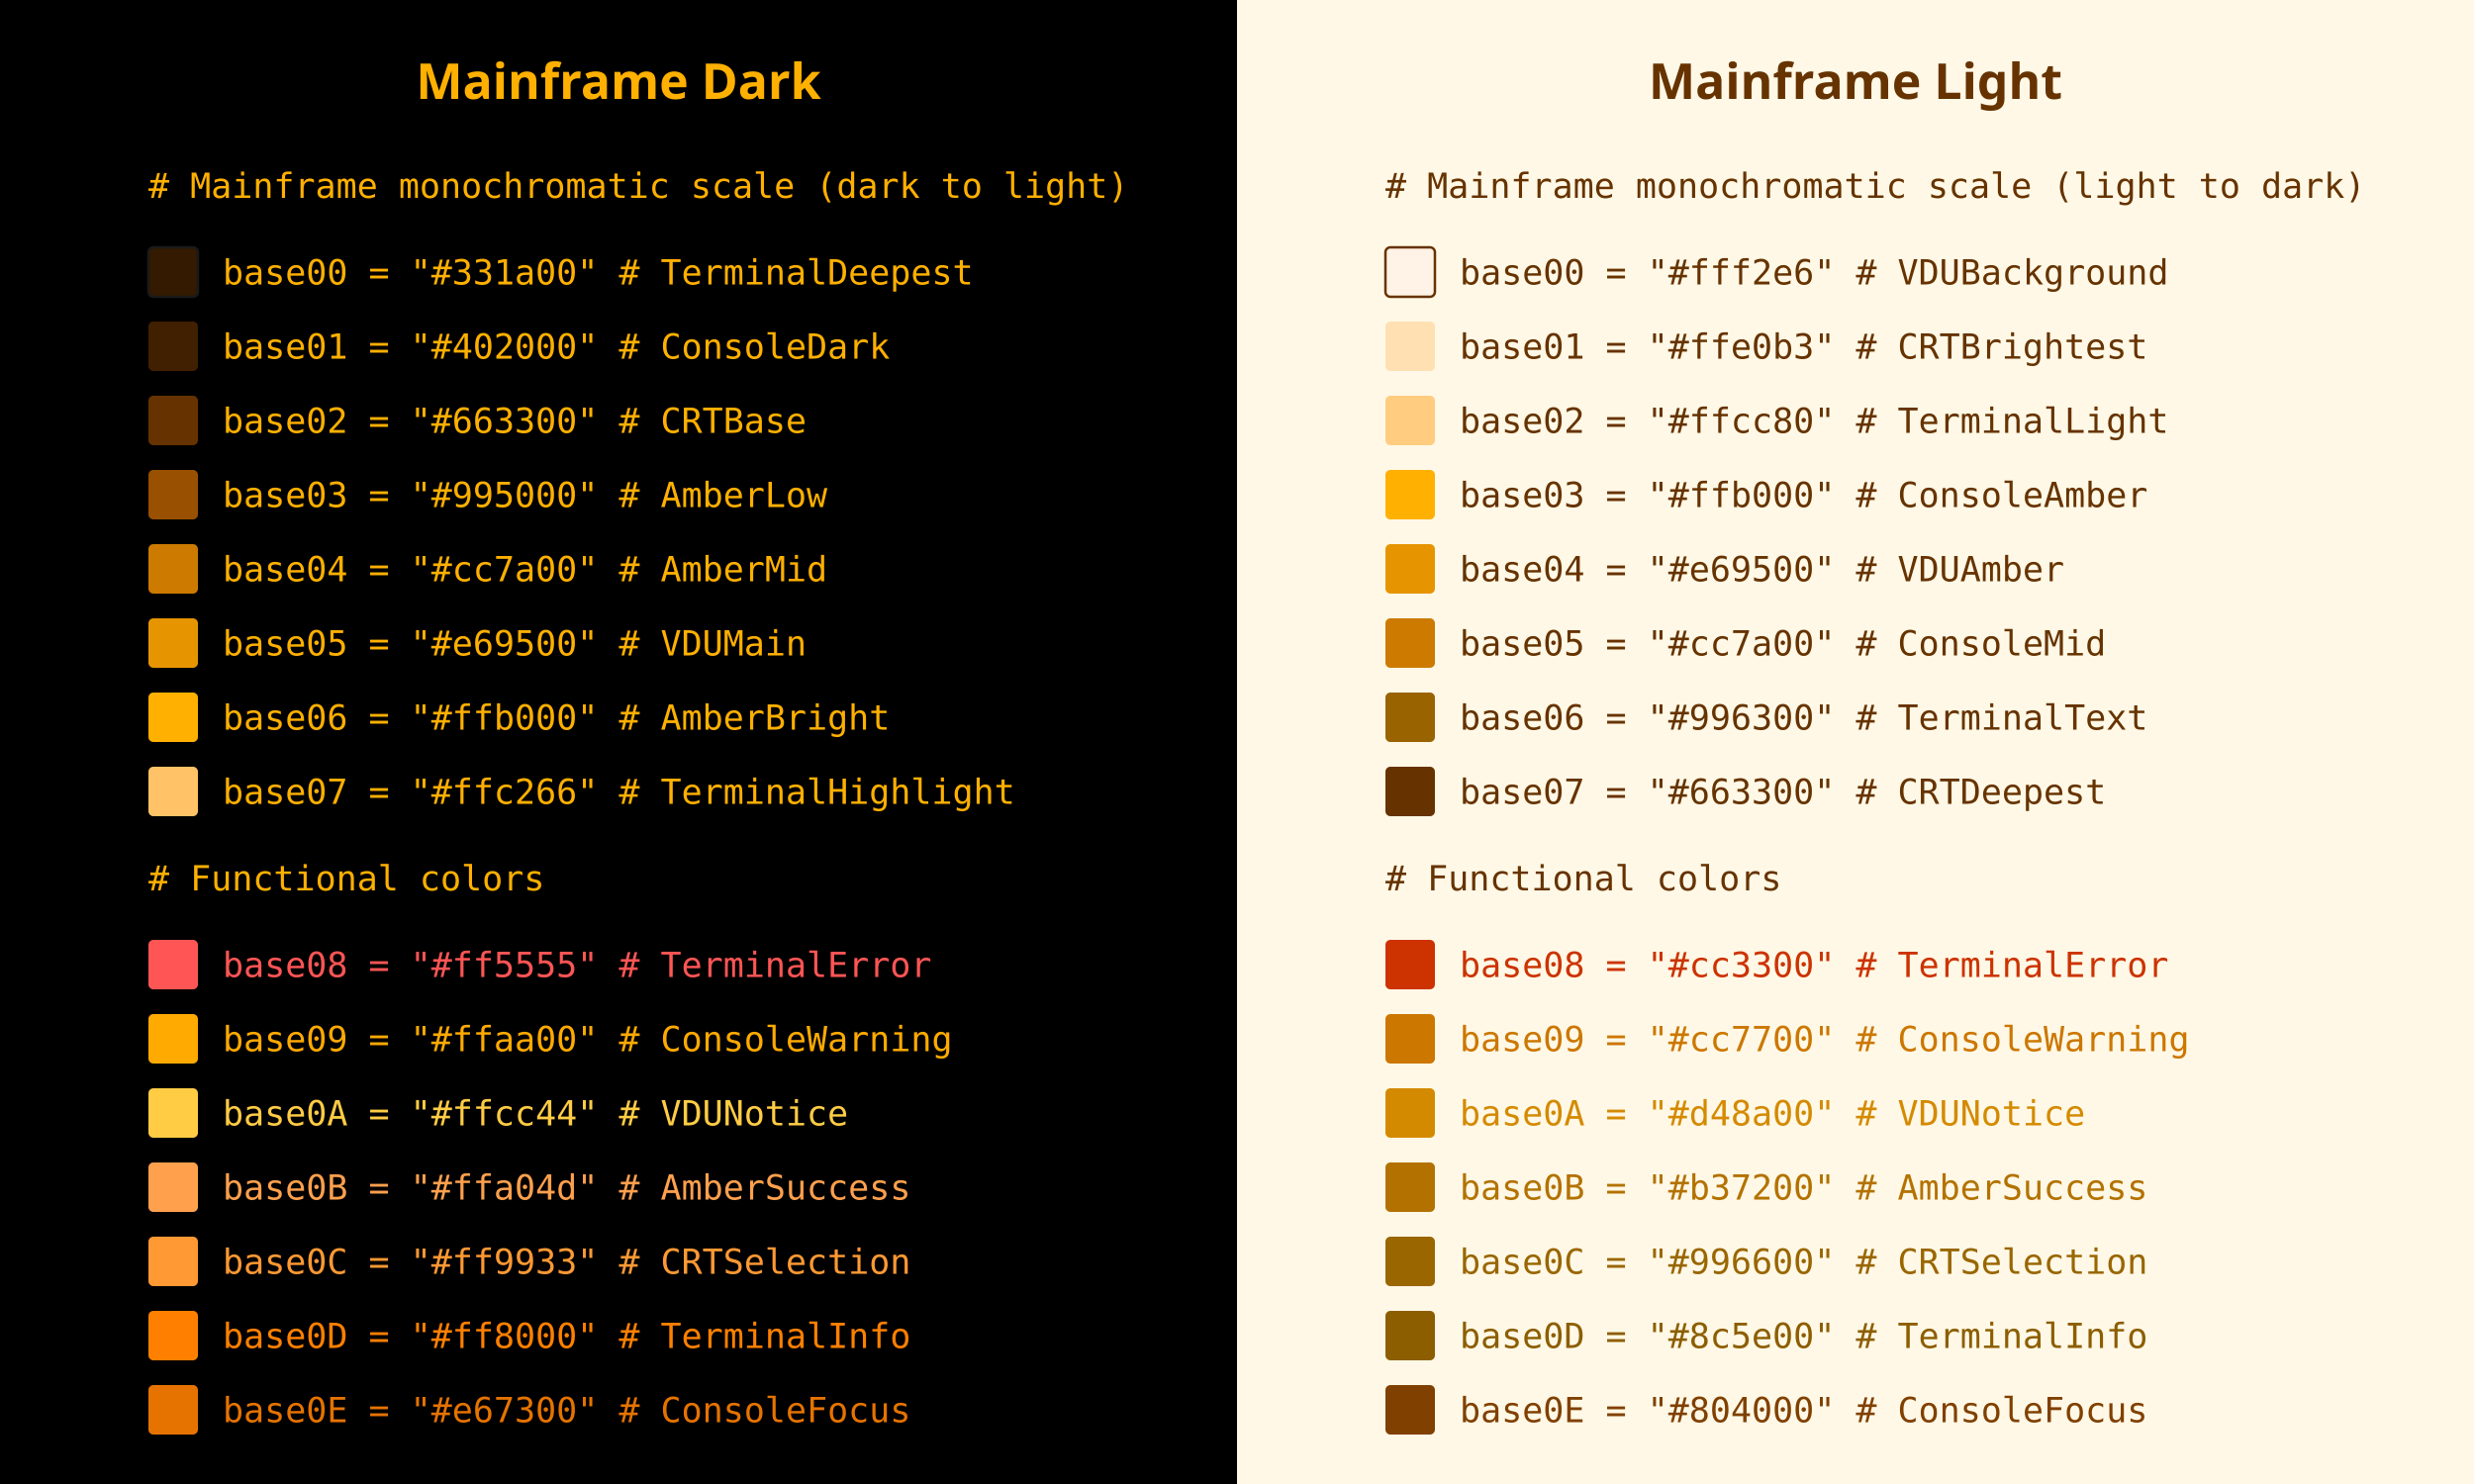
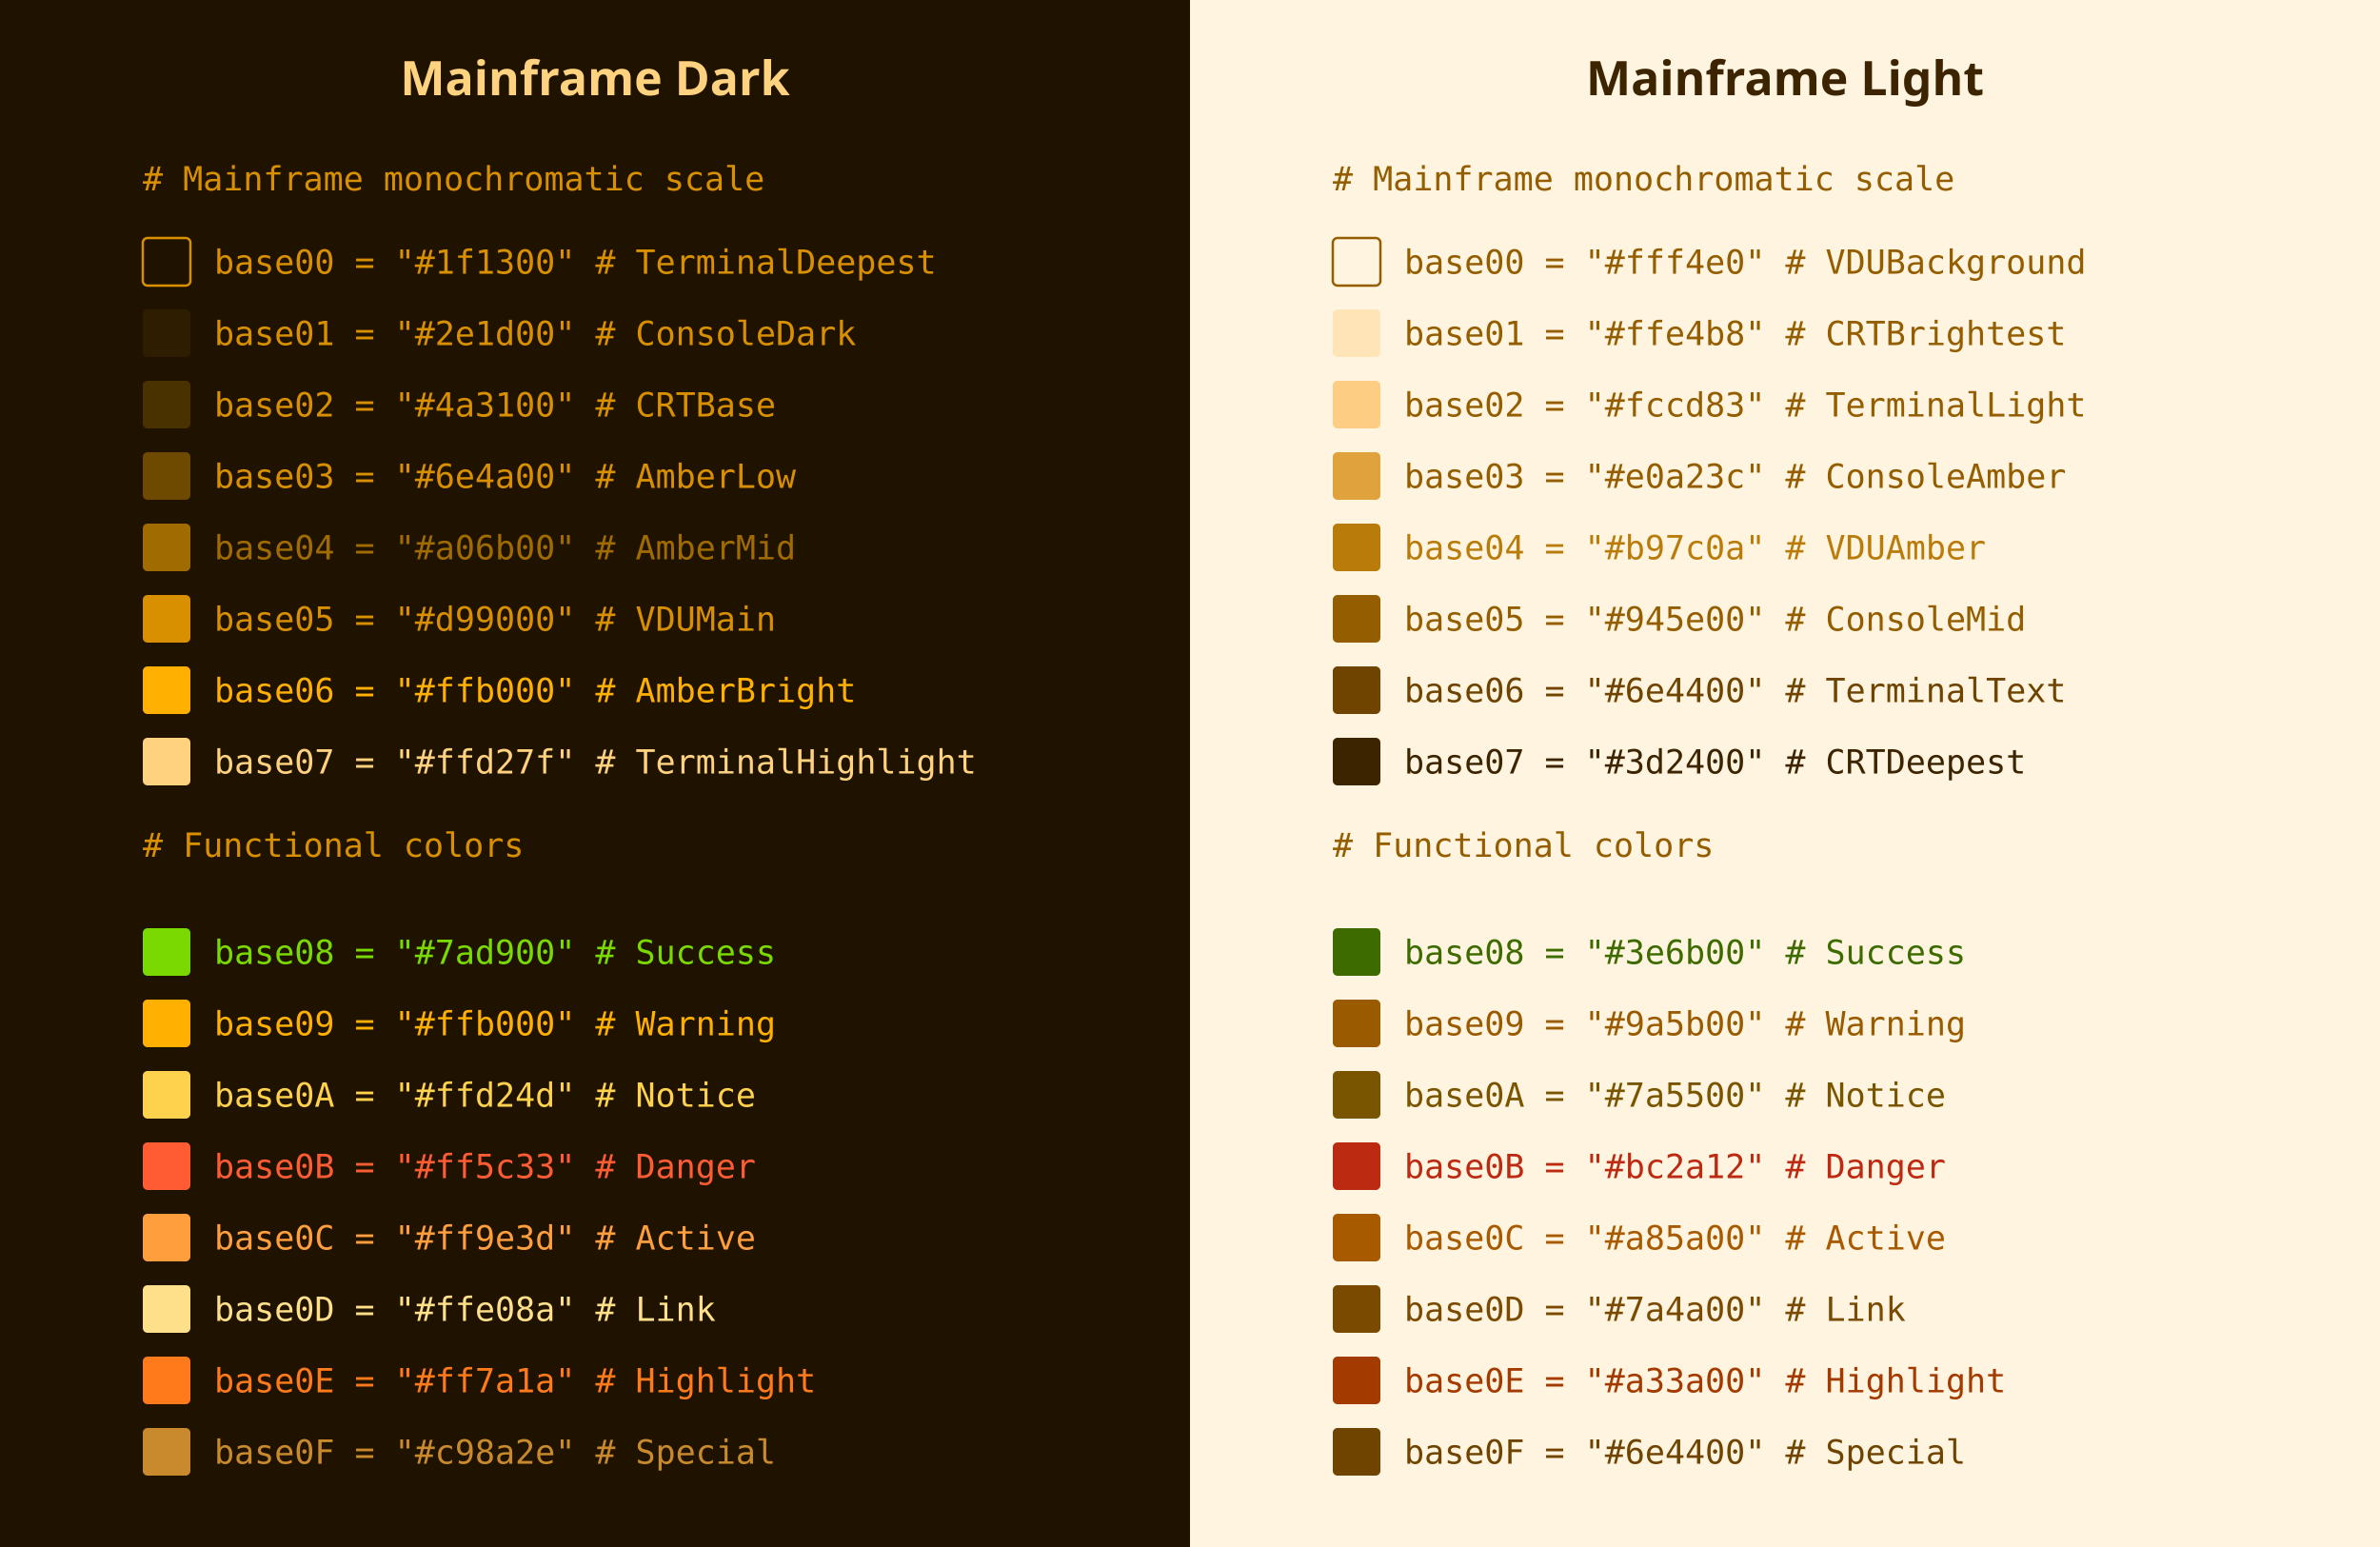
- <svg xmlns="http://www.w3.org/2000/svg" width="1000" height="600" viewBox="0 0 1000 600">
-   <rect x="0" y="0" width="500" height="600" fill="#000000" />
-   <rect x="500" y="0" width="500" height="600" fill="#fff8e6" />
-   <text x="250" y="40" font-family="sans-serif" font-size="20" font-weight="bold" text-anchor="middle" fill="#ffb000">Mainframe Dark</text>
-   <text x="750" y="40" font-family="sans-serif" font-size="20" font-weight="bold" text-anchor="middle" fill="#663300">Mainframe Light</text>
-   <text x="60" y="80" font-family="monospace" font-size="14" fill="#ffb000"># Mainframe monochromatic scale (dark to light)</text>
-   <rect x="60" y="100" width="20" height="20" rx="2" fill="#331a00" stroke="#1a1a1a" stroke-width="1" />
-   <text x="90" y="115" font-family="monospace" font-size="14" fill="#ffb000">base00 = "#331a00" # TerminalDeepest</text>
-   <rect x="60" y="130" width="20" height="20" rx="2" fill="#402000" />
-   <text x="90" y="145" font-family="monospace" font-size="14" fill="#ffb000">base01 = "#402000" # ConsoleDark</text>
-   <rect x="60" y="160" width="20" height="20" rx="2" fill="#663300" />
-   <text x="90" y="175" font-family="monospace" font-size="14" fill="#ffb000">base02 = "#663300" # CRTBase</text>
-   <rect x="60" y="190" width="20" height="20" rx="2" fill="#995000" />
-   <text x="90" y="205" font-family="monospace" font-size="14" fill="#ffb000">base03 = "#995000" # AmberLow</text>
-   <rect x="60" y="220" width="20" height="20" rx="2" fill="#cc7a00" />
-   <text x="90" y="235" font-family="monospace" font-size="14" fill="#ffb000">base04 = "#cc7a00" # AmberMid</text>
-   <rect x="60" y="250" width="20" height="20" rx="2" fill="#e69500" />
-   <text x="90" y="265" font-family="monospace" font-size="14" fill="#ffb000">base05 = "#e69500" # VDUMain</text>
+ <svg xmlns="http://www.w3.org/2000/svg" width="1000" height="650" viewBox="0 0 1000 650">
+   <rect x="0" y="0" width="500" height="650" fill="#1f1300" />
+   <rect x="500" y="0" width="500" height="650" fill="#fff4e0" />
+   <text x="250" y="40" font-family="sans-serif" font-size="20" font-weight="bold" text-anchor="middle" fill="#ffd27f">Mainframe Dark</text>
+   <text x="60" y="80" font-family="monospace" font-size="14" fill="#d99000"># Mainframe monochromatic scale</text>
+   <rect x="60" y="100" width="20" height="20" rx="2" fill="#1f1300" stroke="#d99000" stroke-width="1" />
+   <text x="90" y="115" font-family="monospace" font-size="14" fill="#d99000">base00 = "#1f1300" # TerminalDeepest</text>
+   <rect x="60" y="130" width="20" height="20" rx="2" fill="#2e1d00" />
+   <text x="90" y="145" font-family="monospace" font-size="14" fill="#d99000">base01 = "#2e1d00" # ConsoleDark</text>
+   <rect x="60" y="160" width="20" height="20" rx="2" fill="#4a3100" />
+   <text x="90" y="175" font-family="monospace" font-size="14" fill="#d99000">base02 = "#4a3100" # CRTBase</text>
+   <rect x="60" y="190" width="20" height="20" rx="2" fill="#6e4a00" />
+   <text x="90" y="205" font-family="monospace" font-size="14" fill="#d99000">base03 = "#6e4a00" # AmberLow</text>
+   <rect x="60" y="220" width="20" height="20" rx="2" fill="#a06b00" />
+   <text x="90" y="235" font-family="monospace" font-size="14" fill="#a06b00">base04 = "#a06b00" # AmberMid</text>
+   <rect x="60" y="250" width="20" height="20" rx="2" fill="#d99000" />
+   <text x="90" y="265" font-family="monospace" font-size="14" fill="#d99000">base05 = "#d99000" # VDUMain</text>
  <rect x="60" y="280" width="20" height="20" rx="2" fill="#ffb000" />
  <text x="90" y="295" font-family="monospace" font-size="14" fill="#ffb000">base06 = "#ffb000" # AmberBright</text>
-   <rect x="60" y="310" width="20" height="20" rx="2" fill="#ffc266" />
-   <text x="90" y="325" font-family="monospace" font-size="14" fill="#ffb000">base07 = "#ffc266" # TerminalHighlight</text>
-   <text x="60" y="360" font-family="monospace" font-size="14" fill="#ffb000"># Functional colors </text>
-   <rect x="60" y="380" width="20" height="20" rx="2" fill="#ff5555" />
-   <text x="90" y="395" font-family="monospace" font-size="14" fill="#ff5555">base08 = "#ff5555" # TerminalError</text>
-   <rect x="60" y="410" width="20" height="20" rx="2" fill="#ffaa00" />
-   <text x="90" y="425" font-family="monospace" font-size="14" fill="#ffaa00">base09 = "#ffaa00" # ConsoleWarning</text>
-   <rect x="60" y="440" width="20" height="20" rx="2" fill="#ffcc44" />
-   <text x="90" y="455" font-family="monospace" font-size="14" fill="#ffcc44">base0A = "#ffcc44" # VDUNotice</text>
-   <rect x="60" y="470" width="20" height="20" rx="2" fill="#ffa04d" />
-   <text x="90" y="485" font-family="monospace" font-size="14" fill="#ffa04d">base0B = "#ffa04d" # AmberSuccess</text>
-   <rect x="60" y="500" width="20" height="20" rx="2" fill="#ff9933" />
-   <text x="90" y="515" font-family="monospace" font-size="14" fill="#ff9933">base0C = "#ff9933" # CRTSelection</text>
-   <rect x="60" y="530" width="20" height="20" rx="2" fill="#ff8000" />
-   <text x="90" y="545" font-family="monospace" font-size="14" fill="#ff8000">base0D = "#ff8000" # TerminalInfo</text>
-   <rect x="60" y="560" width="20" height="20" rx="2" fill="#e67300" />
-   <text x="90" y="575" font-family="monospace" font-size="14" fill="#e67300">base0E = "#e67300" # ConsoleFocus</text>
-   <text x="560" y="80" font-family="monospace" font-size="14" fill="#663300"># Mainframe monochromatic scale (light to dark)</text>
-   <rect x="560" y="100" width="20" height="20" rx="2" fill="#fff2e6" stroke="#663300" stroke-width="1" />
-   <text x="590" y="115" font-family="monospace" font-size="14" fill="#663300">base00 = "#fff2e6" # VDUBackground</text>
-   <rect x="560" y="130" width="20" height="20" rx="2" fill="#ffe0b3" />
-   <text x="590" y="145" font-family="monospace" font-size="14" fill="#663300">base01 = "#ffe0b3" # CRTBrightest</text>
-   <rect x="560" y="160" width="20" height="20" rx="2" fill="#ffcc80" />
-   <text x="590" y="175" font-family="monospace" font-size="14" fill="#663300">base02 = "#ffcc80" # TerminalLight</text>
-   <rect x="560" y="190" width="20" height="20" rx="2" fill="#ffb000" />
-   <text x="590" y="205" font-family="monospace" font-size="14" fill="#663300">base03 = "#ffb000" # ConsoleAmber</text>
-   <rect x="560" y="220" width="20" height="20" rx="2" fill="#e69500" />
-   <text x="590" y="235" font-family="monospace" font-size="14" fill="#663300">base04 = "#e69500" # VDUAmber</text>
-   <rect x="560" y="250" width="20" height="20" rx="2" fill="#cc7a00" />
-   <text x="590" y="265" font-family="monospace" font-size="14" fill="#663300">base05 = "#cc7a00" # ConsoleMid</text>
-   <rect x="560" y="280" width="20" height="20" rx="2" fill="#996300" />
-   <text x="590" y="295" font-family="monospace" font-size="14" fill="#663300">base06 = "#996300" # TerminalText</text>
-   <rect x="560" y="310" width="20" height="20" rx="2" fill="#663300" />
-   <text x="590" y="325" font-family="monospace" font-size="14" fill="#663300">base07 = "#663300" # CRTDeepest</text>
-   <text x="560" y="360" font-family="monospace" font-size="14" fill="#663300"># Functional colors</text>
-   <rect x="560" y="380" width="20" height="20" rx="2" fill="#cc3300" />
-   <text x="590" y="395" font-family="monospace" font-size="14" fill="#cc3300">base08 = "#cc3300" # TerminalError</text>
-   <rect x="560" y="410" width="20" height="20" rx="2" fill="#cc7700" />
-   <text x="590" y="425" font-family="monospace" font-size="14" fill="#cc7700">base09 = "#cc7700" # ConsoleWarning</text>
-   <rect x="560" y="440" width="20" height="20" rx="2" fill="#d48a00" />
-   <text x="590" y="455" font-family="monospace" font-size="14" fill="#d48a00">base0A = "#d48a00" # VDUNotice</text>
-   <rect x="560" y="470" width="20" height="20" rx="2" fill="#b37200" />
-   <text x="590" y="485" font-family="monospace" font-size="14" fill="#b37200">base0B = "#b37200" # AmberSuccess</text>
-   <rect x="560" y="500" width="20" height="20" rx="2" fill="#996600" />
-   <text x="590" y="515" font-family="monospace" font-size="14" fill="#996600">base0C = "#996600" # CRTSelection</text>
-   <rect x="560" y="530" width="20" height="20" rx="2" fill="#8c5e00" />
-   <text x="590" y="545" font-family="monospace" font-size="14" fill="#8c5e00">base0D = "#8c5e00" # TerminalInfo</text>
-   <rect x="560" y="560" width="20" height="20" rx="2" fill="#804000" />
-   <text x="590" y="575" font-family="monospace" font-size="14" fill="#804000">base0E = "#804000" # ConsoleFocus</text>
+   <rect x="60" y="310" width="20" height="20" rx="2" fill="#ffd27f" />
+   <text x="90" y="325" font-family="monospace" font-size="14" fill="#ffd27f">base07 = "#ffd27f" # TerminalHighlight</text>
+   <text x="60" y="360" font-family="monospace" font-size="14" fill="#d99000"># Functional colors</text>
+   <rect x="60" y="390" width="20" height="20" rx="2" fill="#7ad900" />
+   <text x="90" y="405" font-family="monospace" font-size="14" fill="#7ad900">base08 = "#7ad900" # Success</text>
+   <rect x="60" y="420" width="20" height="20" rx="2" fill="#ffb000" />
+   <text x="90" y="435" font-family="monospace" font-size="14" fill="#ffb000">base09 = "#ffb000" # Warning</text>
+   <rect x="60" y="450" width="20" height="20" rx="2" fill="#ffd24d" />
+   <text x="90" y="465" font-family="monospace" font-size="14" fill="#ffd24d">base0A = "#ffd24d" # Notice</text>
+   <rect x="60" y="480" width="20" height="20" rx="2" fill="#ff5c33" />
+   <text x="90" y="495" font-family="monospace" font-size="14" fill="#ff5c33">base0B = "#ff5c33" # Danger</text>
+   <rect x="60" y="510" width="20" height="20" rx="2" fill="#ff9e3d" />
+   <text x="90" y="525" font-family="monospace" font-size="14" fill="#ff9e3d">base0C = "#ff9e3d" # Active</text>
+   <rect x="60" y="540" width="20" height="20" rx="2" fill="#ffe08a" />
+   <text x="90" y="555" font-family="monospace" font-size="14" fill="#ffe08a">base0D = "#ffe08a" # Link</text>
+   <rect x="60" y="570" width="20" height="20" rx="2" fill="#ff7a1a" />
+   <text x="90" y="585" font-family="monospace" font-size="14" fill="#ff7a1a">base0E = "#ff7a1a" # Highlight</text>
+   <rect x="60" y="600" width="20" height="20" rx="2" fill="#c98a2e" />
+   <text x="90" y="615" font-family="monospace" font-size="14" fill="#c98a2e">base0F = "#c98a2e" # Special</text>
+   <text x="750" y="40" font-family="sans-serif" font-size="20" font-weight="bold" text-anchor="middle" fill="#3d2400">Mainframe Light</text>
+   <text x="560" y="80" font-family="monospace" font-size="14" fill="#945e00"># Mainframe monochromatic scale</text>
+   <rect x="560" y="100" width="20" height="20" rx="2" fill="#fff4e0" stroke="#945e00" stroke-width="1" />
+   <text x="590" y="115" font-family="monospace" font-size="14" fill="#945e00">base00 = "#fff4e0" # VDUBackground</text>
+   <rect x="560" y="130" width="20" height="20" rx="2" fill="#ffe4b8" />
+   <text x="590" y="145" font-family="monospace" font-size="14" fill="#945e00">base01 = "#ffe4b8" # CRTBrightest</text>
+   <rect x="560" y="160" width="20" height="20" rx="2" fill="#fccd83" />
+   <text x="590" y="175" font-family="monospace" font-size="14" fill="#945e00">base02 = "#fccd83" # TerminalLight</text>
+   <rect x="560" y="190" width="20" height="20" rx="2" fill="#e0a23c" />
+   <text x="590" y="205" font-family="monospace" font-size="14" fill="#945e00">base03 = "#e0a23c" # ConsoleAmber</text>
+   <rect x="560" y="220" width="20" height="20" rx="2" fill="#b97c0a" />
+   <text x="590" y="235" font-family="monospace" font-size="14" fill="#b97c0a">base04 = "#b97c0a" # VDUAmber</text>
+   <rect x="560" y="250" width="20" height="20" rx="2" fill="#945e00" />
+   <text x="590" y="265" font-family="monospace" font-size="14" fill="#945e00">base05 = "#945e00" # ConsoleMid</text>
+   <rect x="560" y="280" width="20" height="20" rx="2" fill="#6e4400" />
+   <text x="590" y="295" font-family="monospace" font-size="14" fill="#6e4400">base06 = "#6e4400" # TerminalText</text>
+   <rect x="560" y="310" width="20" height="20" rx="2" fill="#3d2400" />
+   <text x="590" y="325" font-family="monospace" font-size="14" fill="#3d2400">base07 = "#3d2400" # CRTDeepest</text>
+   <text x="560" y="360" font-family="monospace" font-size="14" fill="#945e00"># Functional colors</text>
+   <rect x="560" y="390" width="20" height="20" rx="2" fill="#3e6b00" />
+   <text x="590" y="405" font-family="monospace" font-size="14" fill="#3e6b00">base08 = "#3e6b00" # Success</text>
+   <rect x="560" y="420" width="20" height="20" rx="2" fill="#9a5b00" />
+   <text x="590" y="435" font-family="monospace" font-size="14" fill="#9a5b00">base09 = "#9a5b00" # Warning</text>
+   <rect x="560" y="450" width="20" height="20" rx="2" fill="#7a5500" />
+   <text x="590" y="465" font-family="monospace" font-size="14" fill="#7a5500">base0A = "#7a5500" # Notice</text>
+   <rect x="560" y="480" width="20" height="20" rx="2" fill="#bc2a12" />
+   <text x="590" y="495" font-family="monospace" font-size="14" fill="#bc2a12">base0B = "#bc2a12" # Danger</text>
+   <rect x="560" y="510" width="20" height="20" rx="2" fill="#a85a00" />
+   <text x="590" y="525" font-family="monospace" font-size="14" fill="#a85a00">base0C = "#a85a00" # Active</text>
+   <rect x="560" y="540" width="20" height="20" rx="2" fill="#7a4a00" />
+   <text x="590" y="555" font-family="monospace" font-size="14" fill="#7a4a00">base0D = "#7a4a00" # Link</text>
+   <rect x="560" y="570" width="20" height="20" rx="2" fill="#a33a00" />
+   <text x="590" y="585" font-family="monospace" font-size="14" fill="#a33a00">base0E = "#a33a00" # Highlight</text>
+   <rect x="560" y="600" width="20" height="20" rx="2" fill="#6e4400" />
+   <text x="590" y="615" font-family="monospace" font-size="14" fill="#6e4400">base0F = "#6e4400" # Special</text>
</svg>
